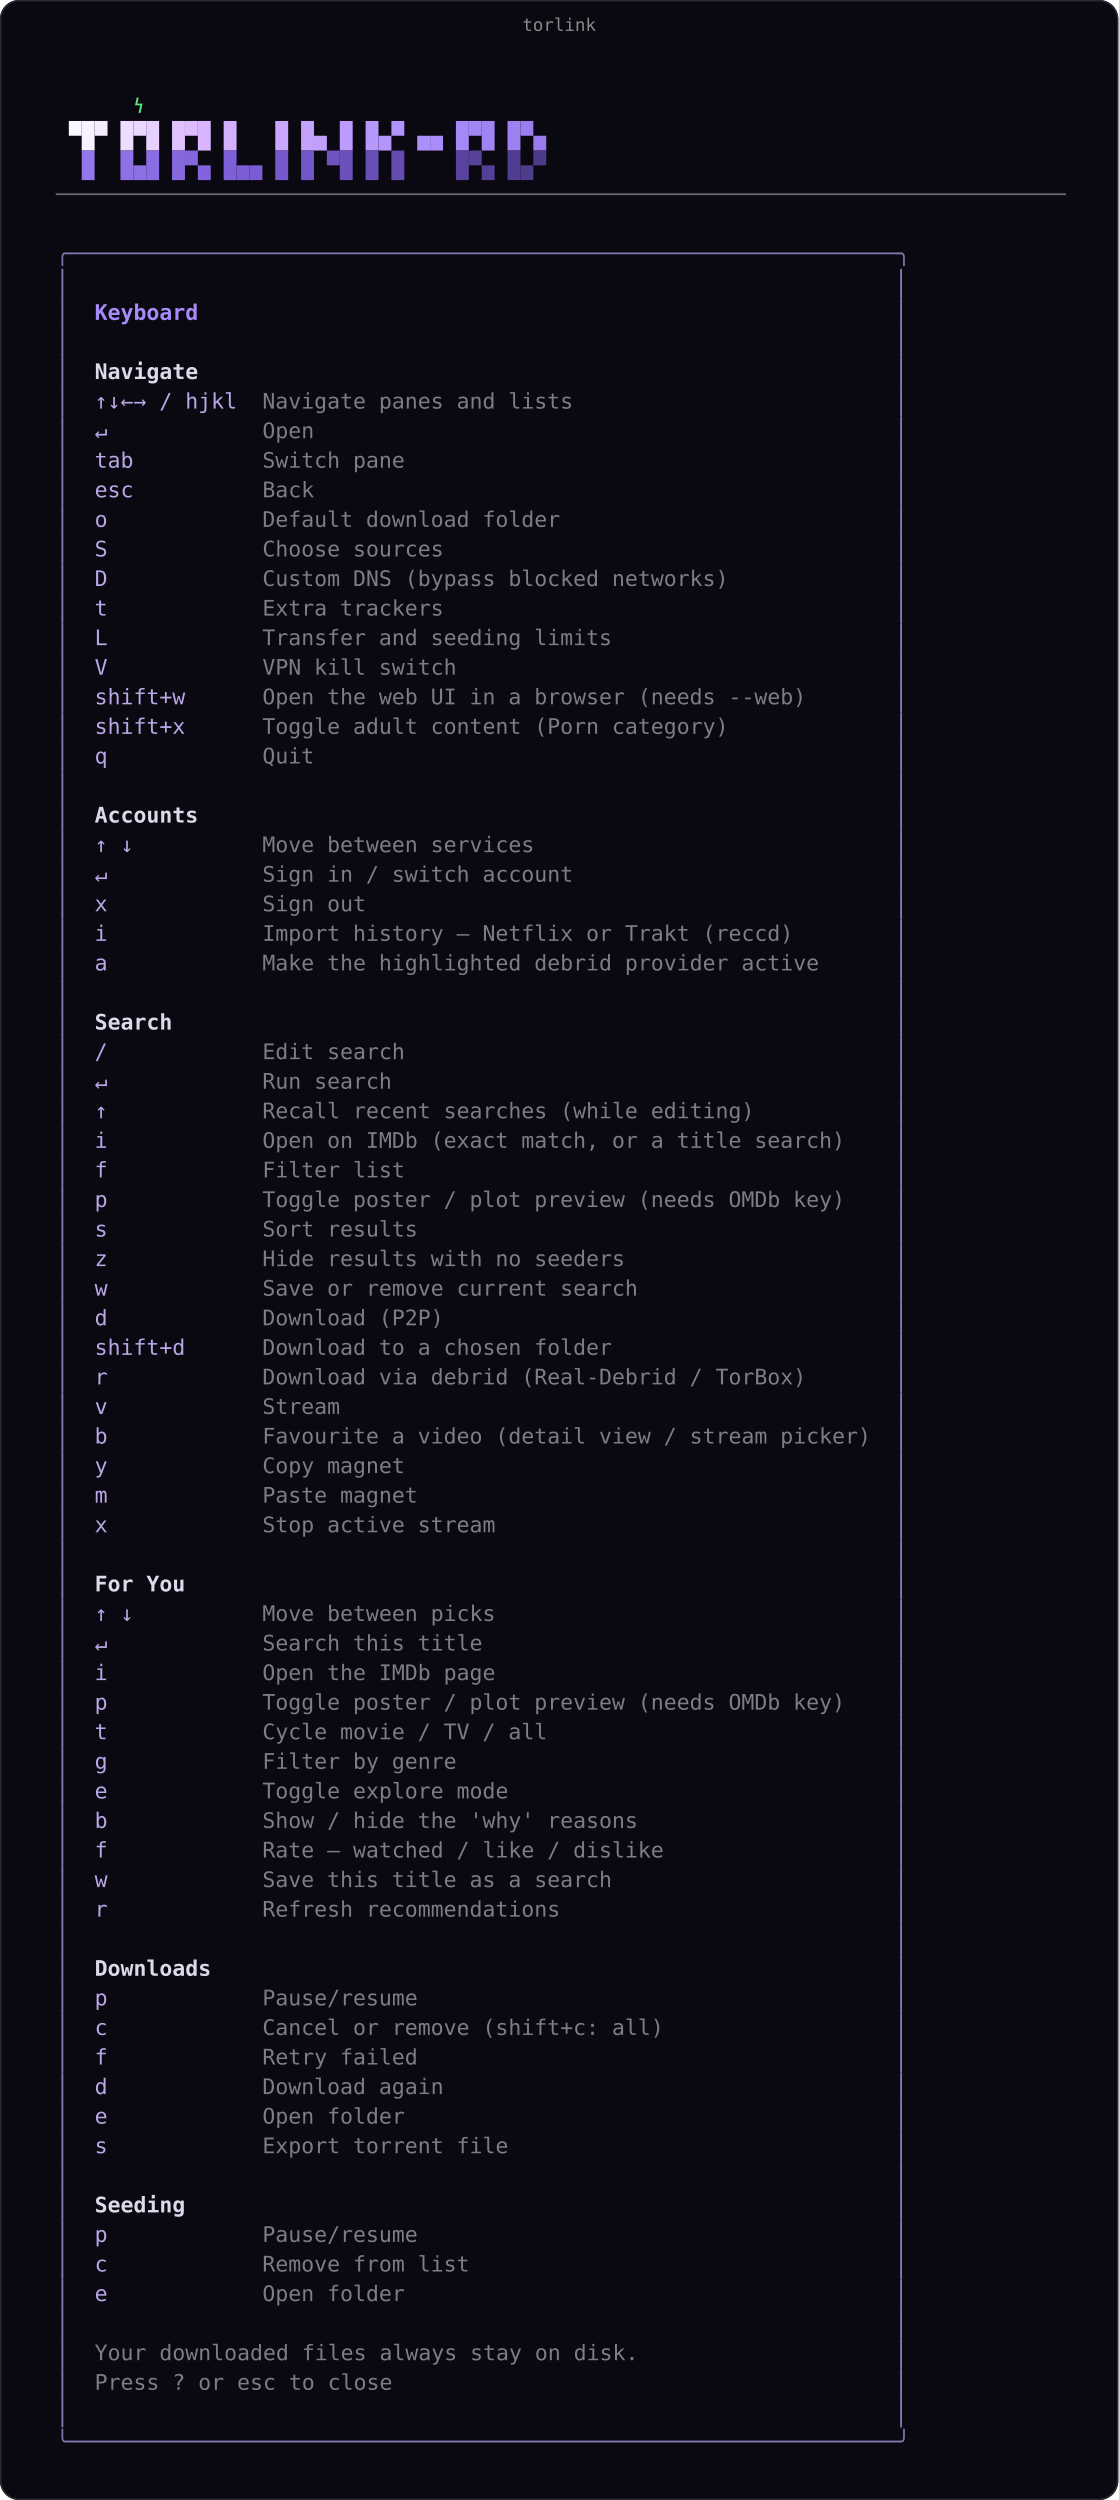
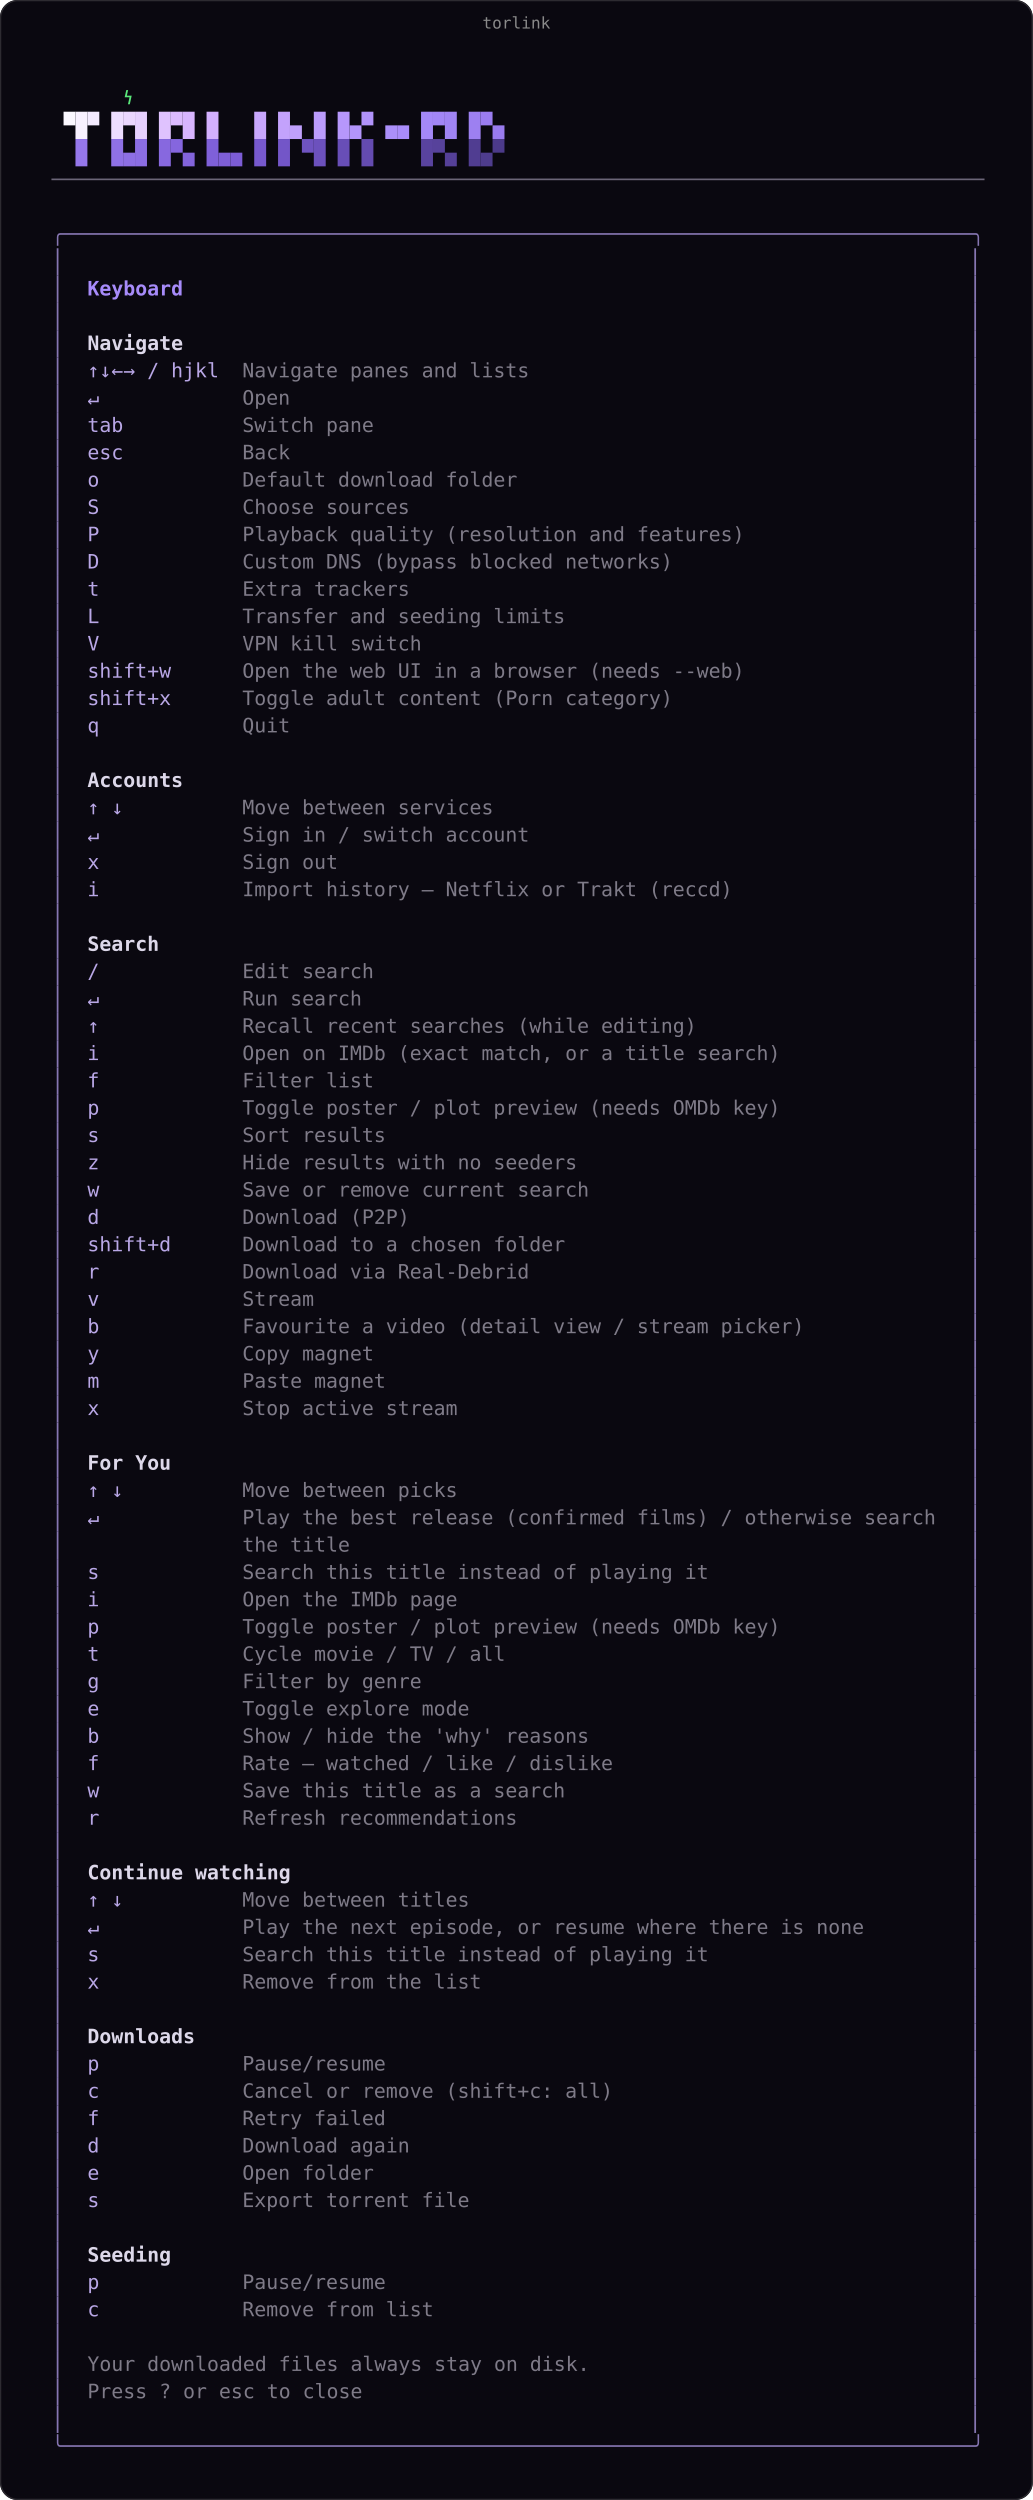
- <svg xmlns="http://www.w3.org/2000/svg" width="832" height="1860" viewBox="0 0 832 1860" style="max-width: 832px; width: 100%; height: auto;" role="img">
+ <svg xmlns="http://www.w3.org/2000/svg" width="832" height="2014" viewBox="0 0 832 2014" style="max-width: 832px; width: 100%; height: auto;" role="img">
  <rect width="100%" height="100%" rx="14" fill="#0a0810" />
-   <rect x="0.5" y="0.5" width="831" height="1859" rx="14" fill="none" stroke="#2d2b31" stroke-width="1" />
+   <rect x="0.5" y="0.5" width="831" height="2013" rx="14" fill="none" stroke="#2d2b31" stroke-width="1" />
  <text x="416" y="23" text-anchor="middle" font-family="ui-monospace, &quot;Cascadia Mono&quot;, &quot;SF Mono&quot;, Menlo, Consolas, &quot;DejaVu Sans Mono&quot;, monospace" font-size="13" fill="#8a8a8a">torlink</text>
  <g font-family="ui-monospace, &quot;Cascadia Mono&quot;, &quot;SF Mono&quot;, Menlo, Consolas, &quot;DejaVu Sans Mono&quot;, monospace" font-size="16" fill="#ddd8ea">
    <text x="99.2" y="84" textLength="9.6" lengthAdjust="spacingAndGlyphs" xml:space="preserve" fill="#5ae87a" font-weight="600">𐓏</text>
    <rect x="51.2" y="90" width="9.6" height="11" fill="#fbf8ff" />
    <rect x="60.8" y="90" width="9.6" height="22" fill="#f8f1ff" />
    <rect x="70.4" y="90" width="9.6" height="11" fill="#f4ebff" />
    <rect x="89.6" y="90" width="9.6" height="22" fill="#edddff" />
    <rect x="99.2" y="90" width="9.6" height="11" fill="#ead6fe" />
    <rect x="108.8" y="90" width="9.6" height="22" fill="#e6d0fe" />
    <rect x="128" y="90" width="9.6" height="22" fill="#dfc2fe" />
    <rect x="137.6" y="90" width="9.6" height="11" fill="#dcbbfe" />
    <rect x="147.2" y="90" width="9.6" height="22" fill="#d8b5fe" />
    <rect x="166.4" y="90" width="9.6" height="22" fill="#d3b0fe" />
    <rect x="204.8" y="90" width="9.6" height="22" fill="#c8a7fd" />
    <rect x="224" y="90" width="9.6" height="22" fill="#c3a2fc" />
    <rect x="233.6" y="101" width="9.6" height="11" fill="#c0a0fc" />
    <rect x="252.8" y="90" width="9.6" height="22" fill="#bb9cfc" />
    <rect x="272" y="90" width="9.6" height="22" fill="#b697fb" />
    <rect x="281.6" y="101" width="9.6" height="11" fill="#b395fb" />
    <rect x="291.2" y="90" width="9.6" height="11" fill="#b193fb" />
    <rect x="310.4" y="101" width="9.6" height="11" fill="#ab8ffa" />
    <rect x="320" y="101" width="9.6" height="11" fill="#a98cfa" />
    <rect x="339.2" y="90" width="9.6" height="22" fill="#a488f8" />
    <rect x="348.8" y="90" width="9.6" height="11" fill="#a286f6" />
    <rect x="358.4" y="90" width="9.6" height="22" fill="#a084f4" />
    <rect x="377.6" y="90" width="9.6" height="22" fill="#9d80f1" />
    <rect x="387.2" y="90" width="9.6" height="11" fill="#9b7df0" />
    <rect x="396.8" y="101" width="9.6" height="11" fill="#997bee" />
    <rect x="60.8" y="112" width="9.6" height="22" fill="#9577eb" />
    <rect x="89.6" y="112" width="9.6" height="22" fill="#8f71e6" />
    <rect x="99.2" y="123" width="9.6" height="11" fill="#8d6fe4" />
    <rect x="108.8" y="112" width="9.6" height="22" fill="#8b6de3" />
    <rect x="128" y="112" width="9.6" height="22" fill="#8768df" />
    <rect x="137.6" y="112" width="9.6" height="11" fill="#8566de" />
    <rect x="147.2" y="123" width="9.6" height="11" fill="#8364dc" />
    <rect x="166.4" y="112" width="9.6" height="22" fill="#7f60d9" />
    <rect x="176" y="123" width="9.6" height="11" fill="#7e5ed7" />
    <rect x="185.6" y="123" width="9.6" height="11" fill="#7c5cd5" />
    <rect x="204.8" y="112" width="9.6" height="22" fill="#7759ce" />
    <rect x="224" y="112" width="9.6" height="22" fill="#7356c8" />
    <rect x="243.2" y="112" width="9.6" height="11" fill="#6f53c1" />
    <rect x="252.8" y="112" width="9.6" height="22" fill="#6c51bd" />
    <rect x="272" y="112" width="9.6" height="22" fill="#684eb7" />
    <rect x="291.2" y="112" width="9.6" height="22" fill="#644bb0" />
    <rect x="339.2" y="112" width="9.6" height="22" fill="#59439f" />
    <rect x="348.8" y="112" width="9.6" height="11" fill="#57429b" />
    <rect x="358.4" y="123" width="9.6" height="11" fill="#554098" />
    <rect x="377.6" y="112" width="9.6" height="22" fill="#503d91" />
    <rect x="387.2" y="123" width="9.6" height="11" fill="#4e3c8d" />
    <rect x="396.8" y="112" width="9.6" height="11" fill="#4c3a8a" />
    <text x="41.6" y="150" textLength="748.8" lengthAdjust="spacingAndGlyphs" xml:space="preserve" fill="#6b6577">──────────────────────────────────────────────────────────────────────────────</text>
-     <text x="41.6" y="194" textLength="633.6" lengthAdjust="spacingAndGlyphs" xml:space="preserve" fill="#8676b2">╭────────────────────────────────────────────────────────────────╮</text>
+     <text x="41.6" y="194" textLength="748.8" lengthAdjust="spacingAndGlyphs" xml:space="preserve" fill="#8676b2">╭────────────────────────────────────────────────────────────────────────────╮</text>
    <rect x="45.7" y="200" width="1.4" height="22" fill="#8676b2" />
-     <rect x="669.7" y="200" width="1.4" height="22" fill="#8676b2" />
+     <rect x="784.9" y="200" width="1.4" height="22" fill="#8676b2" />
    <rect x="45.7" y="222" width="1.4" height="22" fill="#8676b2" />
    <text x="70.4" y="238" textLength="76.8" lengthAdjust="spacingAndGlyphs" xml:space="preserve" fill="#a78bfa" font-weight="600">Keyboard</text>
-     <rect x="669.7" y="222" width="1.4" height="22" fill="#8676b2" />
+     <rect x="784.9" y="222" width="1.4" height="22" fill="#8676b2" />
    <rect x="45.7" y="244" width="1.4" height="22" fill="#8676b2" />
-     <rect x="669.7" y="244" width="1.4" height="22" fill="#8676b2" />
+     <rect x="784.9" y="244" width="1.4" height="22" fill="#8676b2" />
    <rect x="45.7" y="266" width="1.4" height="22" fill="#8676b2" />
    <text x="70.4" y="282" textLength="76.8" lengthAdjust="spacingAndGlyphs" xml:space="preserve" font-weight="600">Navigate</text>
-     <rect x="669.7" y="266" width="1.4" height="22" fill="#8676b2" />
+     <rect x="784.9" y="266" width="1.4" height="22" fill="#8676b2" />
    <rect x="45.7" y="288" width="1.4" height="22" fill="#8676b2" />
    <text x="70.4" y="304" textLength="105.6" lengthAdjust="spacingAndGlyphs" xml:space="preserve" fill="#b9a7e6">↑↓←→ / hjkl</text>
    <text x="195.2" y="304" textLength="230.4" lengthAdjust="spacingAndGlyphs" xml:space="preserve" fill-opacity="0.55">Navigate panes and lists</text>
-     <rect x="669.7" y="288" width="1.4" height="22" fill="#8676b2" />
+     <rect x="784.9" y="288" width="1.4" height="22" fill="#8676b2" />
    <rect x="45.7" y="310" width="1.4" height="22" fill="#8676b2" />
    <text x="70.4" y="326" textLength="9.6" lengthAdjust="spacingAndGlyphs" xml:space="preserve" fill="#b9a7e6">↵</text>
    <text x="195.2" y="326" textLength="38.4" lengthAdjust="spacingAndGlyphs" xml:space="preserve" fill-opacity="0.55">Open</text>
-     <rect x="669.7" y="310" width="1.4" height="22" fill="#8676b2" />
+     <rect x="784.9" y="310" width="1.4" height="22" fill="#8676b2" />
    <rect x="45.7" y="332" width="1.4" height="22" fill="#8676b2" />
    <text x="70.4" y="348" textLength="28.8" lengthAdjust="spacingAndGlyphs" xml:space="preserve" fill="#b9a7e6">tab</text>
    <text x="195.2" y="348" textLength="105.6" lengthAdjust="spacingAndGlyphs" xml:space="preserve" fill-opacity="0.55">Switch pane</text>
-     <rect x="669.7" y="332" width="1.4" height="22" fill="#8676b2" />
+     <rect x="784.9" y="332" width="1.4" height="22" fill="#8676b2" />
    <rect x="45.7" y="354" width="1.4" height="22" fill="#8676b2" />
    <text x="70.4" y="370" textLength="28.8" lengthAdjust="spacingAndGlyphs" xml:space="preserve" fill="#b9a7e6">esc</text>
    <text x="195.2" y="370" textLength="38.4" lengthAdjust="spacingAndGlyphs" xml:space="preserve" fill-opacity="0.55">Back</text>
-     <rect x="669.7" y="354" width="1.4" height="22" fill="#8676b2" />
+     <rect x="784.9" y="354" width="1.4" height="22" fill="#8676b2" />
    <rect x="45.7" y="376" width="1.4" height="22" fill="#8676b2" />
    <text x="70.4" y="392" textLength="9.6" lengthAdjust="spacingAndGlyphs" xml:space="preserve" fill="#b9a7e6">o</text>
    <text x="195.2" y="392" textLength="220.8" lengthAdjust="spacingAndGlyphs" xml:space="preserve" fill-opacity="0.55">Default download folder</text>
-     <rect x="669.7" y="376" width="1.4" height="22" fill="#8676b2" />
+     <rect x="784.9" y="376" width="1.4" height="22" fill="#8676b2" />
    <rect x="45.7" y="398" width="1.4" height="22" fill="#8676b2" />
    <text x="70.4" y="414" textLength="9.6" lengthAdjust="spacingAndGlyphs" xml:space="preserve" fill="#b9a7e6">S</text>
    <text x="195.2" y="414" textLength="134.4" lengthAdjust="spacingAndGlyphs" xml:space="preserve" fill-opacity="0.55">Choose sources</text>
-     <rect x="669.7" y="398" width="1.4" height="22" fill="#8676b2" />
+     <rect x="784.9" y="398" width="1.4" height="22" fill="#8676b2" />
    <rect x="45.7" y="420" width="1.4" height="22" fill="#8676b2" />
-     <text x="70.4" y="436" textLength="9.6" lengthAdjust="spacingAndGlyphs" xml:space="preserve" fill="#b9a7e6">D</text>
-     <text x="195.2" y="436" textLength="345.6" lengthAdjust="spacingAndGlyphs" xml:space="preserve" fill-opacity="0.55">Custom DNS (bypass blocked networks)</text>
-     <rect x="669.7" y="420" width="1.4" height="22" fill="#8676b2" />
+     <text x="70.4" y="436" textLength="9.6" lengthAdjust="spacingAndGlyphs" xml:space="preserve" fill="#b9a7e6">P</text>
+     <text x="195.2" y="436" textLength="403.2" lengthAdjust="spacingAndGlyphs" xml:space="preserve" fill-opacity="0.55">Playback quality (resolution and features)</text>
+     <rect x="784.9" y="420" width="1.4" height="22" fill="#8676b2" />
    <rect x="45.7" y="442" width="1.4" height="22" fill="#8676b2" />
-     <text x="70.4" y="458" textLength="9.6" lengthAdjust="spacingAndGlyphs" xml:space="preserve" fill="#b9a7e6">t</text>
-     <text x="195.2" y="458" textLength="134.4" lengthAdjust="spacingAndGlyphs" xml:space="preserve" fill-opacity="0.55">Extra trackers</text>
-     <rect x="669.7" y="442" width="1.4" height="22" fill="#8676b2" />
+     <text x="70.4" y="458" textLength="9.6" lengthAdjust="spacingAndGlyphs" xml:space="preserve" fill="#b9a7e6">D</text>
+     <text x="195.2" y="458" textLength="345.6" lengthAdjust="spacingAndGlyphs" xml:space="preserve" fill-opacity="0.55">Custom DNS (bypass blocked networks)</text>
+     <rect x="784.9" y="442" width="1.4" height="22" fill="#8676b2" />
    <rect x="45.7" y="464" width="1.4" height="22" fill="#8676b2" />
-     <text x="70.4" y="480" textLength="9.6" lengthAdjust="spacingAndGlyphs" xml:space="preserve" fill="#b9a7e6">L</text>
-     <text x="195.2" y="480" textLength="259.2" lengthAdjust="spacingAndGlyphs" xml:space="preserve" fill-opacity="0.55">Transfer and seeding limits</text>
-     <rect x="669.7" y="464" width="1.4" height="22" fill="#8676b2" />
+     <text x="70.4" y="480" textLength="9.6" lengthAdjust="spacingAndGlyphs" xml:space="preserve" fill="#b9a7e6">t</text>
+     <text x="195.2" y="480" textLength="134.4" lengthAdjust="spacingAndGlyphs" xml:space="preserve" fill-opacity="0.55">Extra trackers</text>
+     <rect x="784.9" y="464" width="1.4" height="22" fill="#8676b2" />
    <rect x="45.7" y="486" width="1.4" height="22" fill="#8676b2" />
-     <text x="70.4" y="502" textLength="9.6" lengthAdjust="spacingAndGlyphs" xml:space="preserve" fill="#b9a7e6">V</text>
-     <text x="195.2" y="502" textLength="144" lengthAdjust="spacingAndGlyphs" xml:space="preserve" fill-opacity="0.55">VPN kill switch</text>
-     <rect x="669.7" y="486" width="1.4" height="22" fill="#8676b2" />
+     <text x="70.4" y="502" textLength="9.6" lengthAdjust="spacingAndGlyphs" xml:space="preserve" fill="#b9a7e6">L</text>
+     <text x="195.2" y="502" textLength="259.2" lengthAdjust="spacingAndGlyphs" xml:space="preserve" fill-opacity="0.55">Transfer and seeding limits</text>
+     <rect x="784.9" y="486" width="1.4" height="22" fill="#8676b2" />
    <rect x="45.7" y="508" width="1.4" height="22" fill="#8676b2" />
-     <text x="70.4" y="524" textLength="67.2" lengthAdjust="spacingAndGlyphs" xml:space="preserve" fill="#b9a7e6">shift+w</text>
-     <text x="195.2" y="524" textLength="403.2" lengthAdjust="spacingAndGlyphs" xml:space="preserve" fill-opacity="0.55">Open the web UI in a browser (needs --web)</text>
-     <rect x="669.7" y="508" width="1.4" height="22" fill="#8676b2" />
+     <text x="70.4" y="524" textLength="9.6" lengthAdjust="spacingAndGlyphs" xml:space="preserve" fill="#b9a7e6">V</text>
+     <text x="195.2" y="524" textLength="144" lengthAdjust="spacingAndGlyphs" xml:space="preserve" fill-opacity="0.55">VPN kill switch</text>
+     <rect x="784.9" y="508" width="1.4" height="22" fill="#8676b2" />
    <rect x="45.7" y="530" width="1.4" height="22" fill="#8676b2" />
-     <text x="70.4" y="546" textLength="67.2" lengthAdjust="spacingAndGlyphs" xml:space="preserve" fill="#b9a7e6">shift+x</text>
-     <text x="195.2" y="546" textLength="345.6" lengthAdjust="spacingAndGlyphs" xml:space="preserve" fill-opacity="0.55">Toggle adult content (Porn category)</text>
-     <rect x="669.7" y="530" width="1.4" height="22" fill="#8676b2" />
+     <text x="70.4" y="546" textLength="67.2" lengthAdjust="spacingAndGlyphs" xml:space="preserve" fill="#b9a7e6">shift+w</text>
+     <text x="195.2" y="546" textLength="403.2" lengthAdjust="spacingAndGlyphs" xml:space="preserve" fill-opacity="0.55">Open the web UI in a browser (needs --web)</text>
+     <rect x="784.9" y="530" width="1.4" height="22" fill="#8676b2" />
    <rect x="45.7" y="552" width="1.4" height="22" fill="#8676b2" />
-     <text x="70.4" y="568" textLength="9.6" lengthAdjust="spacingAndGlyphs" xml:space="preserve" fill="#b9a7e6">q</text>
-     <text x="195.2" y="568" textLength="38.4" lengthAdjust="spacingAndGlyphs" xml:space="preserve" fill-opacity="0.55">Quit</text>
-     <rect x="669.7" y="552" width="1.4" height="22" fill="#8676b2" />
+     <text x="70.4" y="568" textLength="67.2" lengthAdjust="spacingAndGlyphs" xml:space="preserve" fill="#b9a7e6">shift+x</text>
+     <text x="195.2" y="568" textLength="345.6" lengthAdjust="spacingAndGlyphs" xml:space="preserve" fill-opacity="0.55">Toggle adult content (Porn category)</text>
+     <rect x="784.9" y="552" width="1.4" height="22" fill="#8676b2" />
    <rect x="45.7" y="574" width="1.4" height="22" fill="#8676b2" />
-     <rect x="669.7" y="574" width="1.4" height="22" fill="#8676b2" />
+     <text x="70.4" y="590" textLength="9.6" lengthAdjust="spacingAndGlyphs" xml:space="preserve" fill="#b9a7e6">q</text>
+     <text x="195.2" y="590" textLength="38.4" lengthAdjust="spacingAndGlyphs" xml:space="preserve" fill-opacity="0.55">Quit</text>
+     <rect x="784.9" y="574" width="1.4" height="22" fill="#8676b2" />
    <rect x="45.7" y="596" width="1.4" height="22" fill="#8676b2" />
-     <text x="70.4" y="612" textLength="76.8" lengthAdjust="spacingAndGlyphs" xml:space="preserve" font-weight="600">Accounts</text>
-     <rect x="669.7" y="596" width="1.4" height="22" fill="#8676b2" />
+     <rect x="784.9" y="596" width="1.4" height="22" fill="#8676b2" />
    <rect x="45.7" y="618" width="1.4" height="22" fill="#8676b2" />
-     <text x="70.4" y="634" textLength="28.8" lengthAdjust="spacingAndGlyphs" xml:space="preserve" fill="#b9a7e6">↑ ↓</text>
-     <text x="195.2" y="634" textLength="201.6" lengthAdjust="spacingAndGlyphs" xml:space="preserve" fill-opacity="0.55">Move between services</text>
-     <rect x="669.7" y="618" width="1.4" height="22" fill="#8676b2" />
+     <text x="70.4" y="634" textLength="76.8" lengthAdjust="spacingAndGlyphs" xml:space="preserve" font-weight="600">Accounts</text>
+     <rect x="784.9" y="618" width="1.4" height="22" fill="#8676b2" />
    <rect x="45.7" y="640" width="1.4" height="22" fill="#8676b2" />
-     <text x="70.4" y="656" textLength="9.6" lengthAdjust="spacingAndGlyphs" xml:space="preserve" fill="#b9a7e6">↵</text>
-     <text x="195.2" y="656" textLength="230.4" lengthAdjust="spacingAndGlyphs" xml:space="preserve" fill-opacity="0.55">Sign in / switch account</text>
-     <rect x="669.7" y="640" width="1.4" height="22" fill="#8676b2" />
+     <text x="70.4" y="656" textLength="28.8" lengthAdjust="spacingAndGlyphs" xml:space="preserve" fill="#b9a7e6">↑ ↓</text>
+     <text x="195.2" y="656" textLength="201.6" lengthAdjust="spacingAndGlyphs" xml:space="preserve" fill-opacity="0.55">Move between services</text>
+     <rect x="784.9" y="640" width="1.4" height="22" fill="#8676b2" />
    <rect x="45.7" y="662" width="1.4" height="22" fill="#8676b2" />
-     <text x="70.4" y="678" textLength="9.6" lengthAdjust="spacingAndGlyphs" xml:space="preserve" fill="#b9a7e6">x</text>
-     <text x="195.2" y="678" textLength="76.8" lengthAdjust="spacingAndGlyphs" xml:space="preserve" fill-opacity="0.55">Sign out</text>
-     <rect x="669.7" y="662" width="1.4" height="22" fill="#8676b2" />
+     <text x="70.4" y="678" textLength="9.6" lengthAdjust="spacingAndGlyphs" xml:space="preserve" fill="#b9a7e6">↵</text>
+     <text x="195.2" y="678" textLength="230.4" lengthAdjust="spacingAndGlyphs" xml:space="preserve" fill-opacity="0.55">Sign in / switch account</text>
+     <rect x="784.9" y="662" width="1.4" height="22" fill="#8676b2" />
    <rect x="45.7" y="684" width="1.4" height="22" fill="#8676b2" />
-     <text x="70.4" y="700" textLength="9.6" lengthAdjust="spacingAndGlyphs" xml:space="preserve" fill="#b9a7e6">i</text>
-     <text x="195.2" y="700" textLength="393.6" lengthAdjust="spacingAndGlyphs" xml:space="preserve" fill-opacity="0.55">Import history — Netflix or Trakt (reccd)</text>
-     <rect x="669.7" y="684" width="1.4" height="22" fill="#8676b2" />
+     <text x="70.4" y="700" textLength="9.6" lengthAdjust="spacingAndGlyphs" xml:space="preserve" fill="#b9a7e6">x</text>
+     <text x="195.2" y="700" textLength="76.8" lengthAdjust="spacingAndGlyphs" xml:space="preserve" fill-opacity="0.55">Sign out</text>
+     <rect x="784.9" y="684" width="1.4" height="22" fill="#8676b2" />
    <rect x="45.7" y="706" width="1.4" height="22" fill="#8676b2" />
-     <text x="70.4" y="722" textLength="9.6" lengthAdjust="spacingAndGlyphs" xml:space="preserve" fill="#b9a7e6">a</text>
-     <text x="195.2" y="722" textLength="412.8" lengthAdjust="spacingAndGlyphs" xml:space="preserve" fill-opacity="0.55">Make the highlighted debrid provider active</text>
-     <rect x="669.7" y="706" width="1.4" height="22" fill="#8676b2" />
+     <text x="70.4" y="722" textLength="9.6" lengthAdjust="spacingAndGlyphs" xml:space="preserve" fill="#b9a7e6">i</text>
+     <text x="195.2" y="722" textLength="393.6" lengthAdjust="spacingAndGlyphs" xml:space="preserve" fill-opacity="0.55">Import history — Netflix or Trakt (reccd)</text>
+     <rect x="784.9" y="706" width="1.4" height="22" fill="#8676b2" />
    <rect x="45.7" y="728" width="1.4" height="22" fill="#8676b2" />
-     <rect x="669.7" y="728" width="1.4" height="22" fill="#8676b2" />
+     <rect x="784.9" y="728" width="1.4" height="22" fill="#8676b2" />
    <rect x="45.7" y="750" width="1.4" height="22" fill="#8676b2" />
    <text x="70.4" y="766" textLength="57.6" lengthAdjust="spacingAndGlyphs" xml:space="preserve" font-weight="600">Search</text>
-     <rect x="669.7" y="750" width="1.4" height="22" fill="#8676b2" />
+     <rect x="784.9" y="750" width="1.4" height="22" fill="#8676b2" />
    <rect x="45.7" y="772" width="1.4" height="22" fill="#8676b2" />
    <text x="70.4" y="788" textLength="9.6" lengthAdjust="spacingAndGlyphs" xml:space="preserve" fill="#b9a7e6">/</text>
    <text x="195.2" y="788" textLength="105.6" lengthAdjust="spacingAndGlyphs" xml:space="preserve" fill-opacity="0.55">Edit search</text>
-     <rect x="669.7" y="772" width="1.4" height="22" fill="#8676b2" />
+     <rect x="784.9" y="772" width="1.4" height="22" fill="#8676b2" />
    <rect x="45.7" y="794" width="1.4" height="22" fill="#8676b2" />
    <text x="70.4" y="810" textLength="9.6" lengthAdjust="spacingAndGlyphs" xml:space="preserve" fill="#b9a7e6">↵</text>
    <text x="195.2" y="810" textLength="96" lengthAdjust="spacingAndGlyphs" xml:space="preserve" fill-opacity="0.55">Run search</text>
-     <rect x="669.7" y="794" width="1.4" height="22" fill="#8676b2" />
+     <rect x="784.9" y="794" width="1.4" height="22" fill="#8676b2" />
    <rect x="45.7" y="816" width="1.4" height="22" fill="#8676b2" />
    <text x="70.4" y="832" textLength="9.6" lengthAdjust="spacingAndGlyphs" xml:space="preserve" fill="#b9a7e6">↑</text>
    <text x="195.2" y="832" textLength="364.8" lengthAdjust="spacingAndGlyphs" xml:space="preserve" fill-opacity="0.55">Recall recent searches (while editing)</text>
-     <rect x="669.7" y="816" width="1.4" height="22" fill="#8676b2" />
+     <rect x="784.9" y="816" width="1.4" height="22" fill="#8676b2" />
    <rect x="45.7" y="838" width="1.4" height="22" fill="#8676b2" />
    <text x="70.4" y="854" textLength="9.6" lengthAdjust="spacingAndGlyphs" xml:space="preserve" fill="#b9a7e6">i</text>
    <text x="195.2" y="854" textLength="432" lengthAdjust="spacingAndGlyphs" xml:space="preserve" fill-opacity="0.55">Open on IMDb (exact match, or a title search)</text>
-     <rect x="669.7" y="838" width="1.4" height="22" fill="#8676b2" />
+     <rect x="784.9" y="838" width="1.4" height="22" fill="#8676b2" />
    <rect x="45.7" y="860" width="1.4" height="22" fill="#8676b2" />
    <text x="70.4" y="876" textLength="9.6" lengthAdjust="spacingAndGlyphs" xml:space="preserve" fill="#b9a7e6">f</text>
    <text x="195.2" y="876" textLength="105.6" lengthAdjust="spacingAndGlyphs" xml:space="preserve" fill-opacity="0.55">Filter list</text>
-     <rect x="669.7" y="860" width="1.4" height="22" fill="#8676b2" />
+     <rect x="784.9" y="860" width="1.4" height="22" fill="#8676b2" />
    <rect x="45.7" y="882" width="1.4" height="22" fill="#8676b2" />
    <text x="70.4" y="898" textLength="9.6" lengthAdjust="spacingAndGlyphs" xml:space="preserve" fill="#b9a7e6">p</text>
    <text x="195.2" y="898" textLength="432" lengthAdjust="spacingAndGlyphs" xml:space="preserve" fill-opacity="0.55">Toggle poster / plot preview (needs OMDb key)</text>
-     <rect x="669.7" y="882" width="1.4" height="22" fill="#8676b2" />
+     <rect x="784.9" y="882" width="1.4" height="22" fill="#8676b2" />
    <rect x="45.7" y="904" width="1.4" height="22" fill="#8676b2" />
    <text x="70.4" y="920" textLength="9.6" lengthAdjust="spacingAndGlyphs" xml:space="preserve" fill="#b9a7e6">s</text>
    <text x="195.2" y="920" textLength="115.2" lengthAdjust="spacingAndGlyphs" xml:space="preserve" fill-opacity="0.55">Sort results</text>
-     <rect x="669.7" y="904" width="1.4" height="22" fill="#8676b2" />
+     <rect x="784.9" y="904" width="1.4" height="22" fill="#8676b2" />
    <rect x="45.7" y="926" width="1.4" height="22" fill="#8676b2" />
    <text x="70.4" y="942" textLength="9.6" lengthAdjust="spacingAndGlyphs" xml:space="preserve" fill="#b9a7e6">z</text>
    <text x="195.2" y="942" textLength="268.8" lengthAdjust="spacingAndGlyphs" xml:space="preserve" fill-opacity="0.55">Hide results with no seeders</text>
-     <rect x="669.7" y="926" width="1.4" height="22" fill="#8676b2" />
+     <rect x="784.9" y="926" width="1.4" height="22" fill="#8676b2" />
    <rect x="45.7" y="948" width="1.4" height="22" fill="#8676b2" />
    <text x="70.4" y="964" textLength="9.6" lengthAdjust="spacingAndGlyphs" xml:space="preserve" fill="#b9a7e6">w</text>
    <text x="195.2" y="964" textLength="278.4" lengthAdjust="spacingAndGlyphs" xml:space="preserve" fill-opacity="0.55">Save or remove current search</text>
-     <rect x="669.7" y="948" width="1.4" height="22" fill="#8676b2" />
+     <rect x="784.9" y="948" width="1.4" height="22" fill="#8676b2" />
    <rect x="45.7" y="970" width="1.4" height="22" fill="#8676b2" />
    <text x="70.4" y="986" textLength="9.6" lengthAdjust="spacingAndGlyphs" xml:space="preserve" fill="#b9a7e6">d</text>
    <text x="195.2" y="986" textLength="134.4" lengthAdjust="spacingAndGlyphs" xml:space="preserve" fill-opacity="0.55">Download (P2P)</text>
-     <rect x="669.7" y="970" width="1.4" height="22" fill="#8676b2" />
+     <rect x="784.9" y="970" width="1.4" height="22" fill="#8676b2" />
    <rect x="45.7" y="992" width="1.4" height="22" fill="#8676b2" />
    <text x="70.4" y="1008" textLength="67.2" lengthAdjust="spacingAndGlyphs" xml:space="preserve" fill="#b9a7e6">shift+d</text>
    <text x="195.2" y="1008" textLength="259.2" lengthAdjust="spacingAndGlyphs" xml:space="preserve" fill-opacity="0.55">Download to a chosen folder</text>
-     <rect x="669.7" y="992" width="1.4" height="22" fill="#8676b2" />
+     <rect x="784.9" y="992" width="1.4" height="22" fill="#8676b2" />
    <rect x="45.7" y="1014" width="1.4" height="22" fill="#8676b2" />
    <text x="70.4" y="1030" textLength="9.6" lengthAdjust="spacingAndGlyphs" xml:space="preserve" fill="#b9a7e6">r</text>
-     <text x="195.2" y="1030" textLength="403.2" lengthAdjust="spacingAndGlyphs" xml:space="preserve" fill-opacity="0.55">Download via debrid (Real-Debrid / TorBox)</text>
-     <rect x="669.7" y="1014" width="1.4" height="22" fill="#8676b2" />
+     <text x="195.2" y="1030" textLength="230.4" lengthAdjust="spacingAndGlyphs" xml:space="preserve" fill-opacity="0.55">Download via Real-Debrid</text>
+     <rect x="784.9" y="1014" width="1.4" height="22" fill="#8676b2" />
    <rect x="45.7" y="1036" width="1.4" height="22" fill="#8676b2" />
    <text x="70.4" y="1052" textLength="9.6" lengthAdjust="spacingAndGlyphs" xml:space="preserve" fill="#b9a7e6">v</text>
    <text x="195.2" y="1052" textLength="57.6" lengthAdjust="spacingAndGlyphs" xml:space="preserve" fill-opacity="0.55">Stream</text>
-     <rect x="669.7" y="1036" width="1.4" height="22" fill="#8676b2" />
+     <rect x="784.9" y="1036" width="1.4" height="22" fill="#8676b2" />
    <rect x="45.7" y="1058" width="1.4" height="22" fill="#8676b2" />
    <text x="70.4" y="1074" textLength="9.6" lengthAdjust="spacingAndGlyphs" xml:space="preserve" fill="#b9a7e6">b</text>
    <text x="195.2" y="1074" textLength="451.2" lengthAdjust="spacingAndGlyphs" xml:space="preserve" fill-opacity="0.55">Favourite a video (detail view / stream picker)</text>
-     <rect x="669.7" y="1058" width="1.4" height="22" fill="#8676b2" />
+     <rect x="784.9" y="1058" width="1.4" height="22" fill="#8676b2" />
    <rect x="45.7" y="1080" width="1.4" height="22" fill="#8676b2" />
    <text x="70.4" y="1096" textLength="9.6" lengthAdjust="spacingAndGlyphs" xml:space="preserve" fill="#b9a7e6">y</text>
    <text x="195.2" y="1096" textLength="105.6" lengthAdjust="spacingAndGlyphs" xml:space="preserve" fill-opacity="0.55">Copy magnet</text>
-     <rect x="669.7" y="1080" width="1.4" height="22" fill="#8676b2" />
+     <rect x="784.9" y="1080" width="1.4" height="22" fill="#8676b2" />
    <rect x="45.7" y="1102" width="1.4" height="22" fill="#8676b2" />
    <text x="70.4" y="1118" textLength="9.6" lengthAdjust="spacingAndGlyphs" xml:space="preserve" fill="#b9a7e6">m</text>
    <text x="195.2" y="1118" textLength="115.2" lengthAdjust="spacingAndGlyphs" xml:space="preserve" fill-opacity="0.55">Paste magnet</text>
-     <rect x="669.7" y="1102" width="1.4" height="22" fill="#8676b2" />
+     <rect x="784.9" y="1102" width="1.4" height="22" fill="#8676b2" />
    <rect x="45.7" y="1124" width="1.4" height="22" fill="#8676b2" />
    <text x="70.4" y="1140" textLength="9.6" lengthAdjust="spacingAndGlyphs" xml:space="preserve" fill="#b9a7e6">x</text>
    <text x="195.2" y="1140" textLength="172.8" lengthAdjust="spacingAndGlyphs" xml:space="preserve" fill-opacity="0.55">Stop active stream</text>
-     <rect x="669.7" y="1124" width="1.4" height="22" fill="#8676b2" />
+     <rect x="784.9" y="1124" width="1.4" height="22" fill="#8676b2" />
    <rect x="45.7" y="1146" width="1.4" height="22" fill="#8676b2" />
-     <rect x="669.7" y="1146" width="1.4" height="22" fill="#8676b2" />
+     <rect x="784.9" y="1146" width="1.4" height="22" fill="#8676b2" />
    <rect x="45.7" y="1168" width="1.4" height="22" fill="#8676b2" />
    <text x="70.4" y="1184" textLength="67.2" lengthAdjust="spacingAndGlyphs" xml:space="preserve" font-weight="600">For You</text>
-     <rect x="669.7" y="1168" width="1.4" height="22" fill="#8676b2" />
+     <rect x="784.9" y="1168" width="1.4" height="22" fill="#8676b2" />
    <rect x="45.7" y="1190" width="1.4" height="22" fill="#8676b2" />
    <text x="70.4" y="1206" textLength="28.8" lengthAdjust="spacingAndGlyphs" xml:space="preserve" fill="#b9a7e6">↑ ↓</text>
    <text x="195.2" y="1206" textLength="172.8" lengthAdjust="spacingAndGlyphs" xml:space="preserve" fill-opacity="0.55">Move between picks</text>
-     <rect x="669.7" y="1190" width="1.4" height="22" fill="#8676b2" />
+     <rect x="784.9" y="1190" width="1.4" height="22" fill="#8676b2" />
    <rect x="45.7" y="1212" width="1.4" height="22" fill="#8676b2" />
    <text x="70.4" y="1228" textLength="9.6" lengthAdjust="spacingAndGlyphs" xml:space="preserve" fill="#b9a7e6">↵</text>
-     <text x="195.2" y="1228" textLength="163.2" lengthAdjust="spacingAndGlyphs" xml:space="preserve" fill-opacity="0.55">Search this title</text>
-     <rect x="669.7" y="1212" width="1.4" height="22" fill="#8676b2" />
+     <text x="195.2" y="1228" textLength="556.8" lengthAdjust="spacingAndGlyphs" xml:space="preserve" fill-opacity="0.55">Play the best release (confirmed films) / otherwise search</text>
+     <rect x="784.9" y="1212" width="1.4" height="22" fill="#8676b2" />
    <rect x="45.7" y="1234" width="1.4" height="22" fill="#8676b2" />
-     <text x="70.4" y="1250" textLength="9.6" lengthAdjust="spacingAndGlyphs" xml:space="preserve" fill="#b9a7e6">i</text>
-     <text x="195.2" y="1250" textLength="172.8" lengthAdjust="spacingAndGlyphs" xml:space="preserve" fill-opacity="0.55">Open the IMDb page</text>
-     <rect x="669.7" y="1234" width="1.4" height="22" fill="#8676b2" />
+     <text x="195.2" y="1250" textLength="86.4" lengthAdjust="spacingAndGlyphs" xml:space="preserve" fill-opacity="0.55">the title</text>
+     <rect x="784.9" y="1234" width="1.4" height="22" fill="#8676b2" />
    <rect x="45.7" y="1256" width="1.4" height="22" fill="#8676b2" />
-     <text x="70.4" y="1272" textLength="9.6" lengthAdjust="spacingAndGlyphs" xml:space="preserve" fill="#b9a7e6">p</text>
-     <text x="195.2" y="1272" textLength="432" lengthAdjust="spacingAndGlyphs" xml:space="preserve" fill-opacity="0.55">Toggle poster / plot preview (needs OMDb key)</text>
-     <rect x="669.7" y="1256" width="1.4" height="22" fill="#8676b2" />
+     <text x="70.4" y="1272" textLength="9.6" lengthAdjust="spacingAndGlyphs" xml:space="preserve" fill="#b9a7e6">s</text>
+     <text x="195.2" y="1272" textLength="374.4" lengthAdjust="spacingAndGlyphs" xml:space="preserve" fill-opacity="0.55">Search this title instead of playing it</text>
+     <rect x="784.9" y="1256" width="1.4" height="22" fill="#8676b2" />
    <rect x="45.7" y="1278" width="1.4" height="22" fill="#8676b2" />
-     <text x="70.4" y="1294" textLength="9.6" lengthAdjust="spacingAndGlyphs" xml:space="preserve" fill="#b9a7e6">t</text>
-     <text x="195.2" y="1294" textLength="211.2" lengthAdjust="spacingAndGlyphs" xml:space="preserve" fill-opacity="0.55">Cycle movie / TV / all</text>
-     <rect x="669.7" y="1278" width="1.4" height="22" fill="#8676b2" />
+     <text x="70.4" y="1294" textLength="9.6" lengthAdjust="spacingAndGlyphs" xml:space="preserve" fill="#b9a7e6">i</text>
+     <text x="195.2" y="1294" textLength="172.8" lengthAdjust="spacingAndGlyphs" xml:space="preserve" fill-opacity="0.55">Open the IMDb page</text>
+     <rect x="784.9" y="1278" width="1.4" height="22" fill="#8676b2" />
    <rect x="45.7" y="1300" width="1.4" height="22" fill="#8676b2" />
-     <text x="70.4" y="1316" textLength="9.6" lengthAdjust="spacingAndGlyphs" xml:space="preserve" fill="#b9a7e6">g</text>
-     <text x="195.2" y="1316" textLength="144" lengthAdjust="spacingAndGlyphs" xml:space="preserve" fill-opacity="0.55">Filter by genre</text>
-     <rect x="669.7" y="1300" width="1.4" height="22" fill="#8676b2" />
+     <text x="70.4" y="1316" textLength="9.6" lengthAdjust="spacingAndGlyphs" xml:space="preserve" fill="#b9a7e6">p</text>
+     <text x="195.2" y="1316" textLength="432" lengthAdjust="spacingAndGlyphs" xml:space="preserve" fill-opacity="0.55">Toggle poster / plot preview (needs OMDb key)</text>
+     <rect x="784.9" y="1300" width="1.4" height="22" fill="#8676b2" />
    <rect x="45.7" y="1322" width="1.4" height="22" fill="#8676b2" />
-     <text x="70.4" y="1338" textLength="9.6" lengthAdjust="spacingAndGlyphs" xml:space="preserve" fill="#b9a7e6">e</text>
-     <text x="195.2" y="1338" textLength="182.4" lengthAdjust="spacingAndGlyphs" xml:space="preserve" fill-opacity="0.55">Toggle explore mode</text>
-     <rect x="669.7" y="1322" width="1.4" height="22" fill="#8676b2" />
+     <text x="70.4" y="1338" textLength="9.6" lengthAdjust="spacingAndGlyphs" xml:space="preserve" fill="#b9a7e6">t</text>
+     <text x="195.2" y="1338" textLength="211.2" lengthAdjust="spacingAndGlyphs" xml:space="preserve" fill-opacity="0.55">Cycle movie / TV / all</text>
+     <rect x="784.9" y="1322" width="1.4" height="22" fill="#8676b2" />
    <rect x="45.7" y="1344" width="1.4" height="22" fill="#8676b2" />
-     <text x="70.4" y="1360" textLength="9.6" lengthAdjust="spacingAndGlyphs" xml:space="preserve" fill="#b9a7e6">b</text>
-     <text x="195.2" y="1360" textLength="278.4" lengthAdjust="spacingAndGlyphs" xml:space="preserve" fill-opacity="0.55">Show / hide the 'why' reasons</text>
-     <rect x="669.7" y="1344" width="1.4" height="22" fill="#8676b2" />
+     <text x="70.4" y="1360" textLength="9.6" lengthAdjust="spacingAndGlyphs" xml:space="preserve" fill="#b9a7e6">g</text>
+     <text x="195.2" y="1360" textLength="144" lengthAdjust="spacingAndGlyphs" xml:space="preserve" fill-opacity="0.55">Filter by genre</text>
+     <rect x="784.9" y="1344" width="1.4" height="22" fill="#8676b2" />
    <rect x="45.7" y="1366" width="1.4" height="22" fill="#8676b2" />
-     <text x="70.4" y="1382" textLength="9.6" lengthAdjust="spacingAndGlyphs" xml:space="preserve" fill="#b9a7e6">f</text>
-     <text x="195.2" y="1382" textLength="297.6" lengthAdjust="spacingAndGlyphs" xml:space="preserve" fill-opacity="0.55">Rate — watched / like / dislike</text>
-     <rect x="669.7" y="1366" width="1.4" height="22" fill="#8676b2" />
+     <text x="70.4" y="1382" textLength="9.6" lengthAdjust="spacingAndGlyphs" xml:space="preserve" fill="#b9a7e6">e</text>
+     <text x="195.2" y="1382" textLength="182.4" lengthAdjust="spacingAndGlyphs" xml:space="preserve" fill-opacity="0.55">Toggle explore mode</text>
+     <rect x="784.9" y="1366" width="1.4" height="22" fill="#8676b2" />
    <rect x="45.7" y="1388" width="1.4" height="22" fill="#8676b2" />
-     <text x="70.4" y="1404" textLength="9.6" lengthAdjust="spacingAndGlyphs" xml:space="preserve" fill="#b9a7e6">w</text>
-     <text x="195.2" y="1404" textLength="259.2" lengthAdjust="spacingAndGlyphs" xml:space="preserve" fill-opacity="0.55">Save this title as a search</text>
-     <rect x="669.7" y="1388" width="1.4" height="22" fill="#8676b2" />
+     <text x="70.4" y="1404" textLength="9.6" lengthAdjust="spacingAndGlyphs" xml:space="preserve" fill="#b9a7e6">b</text>
+     <text x="195.2" y="1404" textLength="278.4" lengthAdjust="spacingAndGlyphs" xml:space="preserve" fill-opacity="0.55">Show / hide the 'why' reasons</text>
+     <rect x="784.9" y="1388" width="1.4" height="22" fill="#8676b2" />
    <rect x="45.7" y="1410" width="1.4" height="22" fill="#8676b2" />
-     <text x="70.4" y="1426" textLength="9.6" lengthAdjust="spacingAndGlyphs" xml:space="preserve" fill="#b9a7e6">r</text>
-     <text x="195.2" y="1426" textLength="220.8" lengthAdjust="spacingAndGlyphs" xml:space="preserve" fill-opacity="0.55">Refresh recommendations</text>
-     <rect x="669.7" y="1410" width="1.4" height="22" fill="#8676b2" />
+     <text x="70.4" y="1426" textLength="9.6" lengthAdjust="spacingAndGlyphs" xml:space="preserve" fill="#b9a7e6">f</text>
+     <text x="195.2" y="1426" textLength="297.6" lengthAdjust="spacingAndGlyphs" xml:space="preserve" fill-opacity="0.55">Rate — watched / like / dislike</text>
+     <rect x="784.9" y="1410" width="1.4" height="22" fill="#8676b2" />
    <rect x="45.7" y="1432" width="1.4" height="22" fill="#8676b2" />
-     <rect x="669.7" y="1432" width="1.4" height="22" fill="#8676b2" />
+     <text x="70.4" y="1448" textLength="9.6" lengthAdjust="spacingAndGlyphs" xml:space="preserve" fill="#b9a7e6">w</text>
+     <text x="195.2" y="1448" textLength="259.2" lengthAdjust="spacingAndGlyphs" xml:space="preserve" fill-opacity="0.55">Save this title as a search</text>
+     <rect x="784.9" y="1432" width="1.4" height="22" fill="#8676b2" />
    <rect x="45.7" y="1454" width="1.4" height="22" fill="#8676b2" />
-     <text x="70.4" y="1470" textLength="86.4" lengthAdjust="spacingAndGlyphs" xml:space="preserve" font-weight="600">Downloads</text>
-     <rect x="669.7" y="1454" width="1.4" height="22" fill="#8676b2" />
+     <text x="70.4" y="1470" textLength="9.6" lengthAdjust="spacingAndGlyphs" xml:space="preserve" fill="#b9a7e6">r</text>
+     <text x="195.2" y="1470" textLength="220.8" lengthAdjust="spacingAndGlyphs" xml:space="preserve" fill-opacity="0.55">Refresh recommendations</text>
+     <rect x="784.9" y="1454" width="1.4" height="22" fill="#8676b2" />
    <rect x="45.7" y="1476" width="1.4" height="22" fill="#8676b2" />
-     <text x="70.4" y="1492" textLength="9.6" lengthAdjust="spacingAndGlyphs" xml:space="preserve" fill="#b9a7e6">p</text>
-     <text x="195.2" y="1492" textLength="115.2" lengthAdjust="spacingAndGlyphs" xml:space="preserve" fill-opacity="0.55">Pause/resume</text>
-     <rect x="669.7" y="1476" width="1.4" height="22" fill="#8676b2" />
+     <rect x="784.9" y="1476" width="1.4" height="22" fill="#8676b2" />
    <rect x="45.7" y="1498" width="1.4" height="22" fill="#8676b2" />
-     <text x="70.4" y="1514" textLength="9.6" lengthAdjust="spacingAndGlyphs" xml:space="preserve" fill="#b9a7e6">c</text>
-     <text x="195.2" y="1514" textLength="297.6" lengthAdjust="spacingAndGlyphs" xml:space="preserve" fill-opacity="0.55">Cancel or remove (shift+c: all)</text>
-     <rect x="669.7" y="1498" width="1.4" height="22" fill="#8676b2" />
+     <text x="70.4" y="1514" textLength="163.2" lengthAdjust="spacingAndGlyphs" xml:space="preserve" font-weight="600">Continue watching</text>
+     <rect x="784.9" y="1498" width="1.4" height="22" fill="#8676b2" />
    <rect x="45.7" y="1520" width="1.4" height="22" fill="#8676b2" />
-     <text x="70.4" y="1536" textLength="9.6" lengthAdjust="spacingAndGlyphs" xml:space="preserve" fill="#b9a7e6">f</text>
-     <text x="195.2" y="1536" textLength="115.2" lengthAdjust="spacingAndGlyphs" xml:space="preserve" fill-opacity="0.55">Retry failed</text>
-     <rect x="669.7" y="1520" width="1.4" height="22" fill="#8676b2" />
+     <text x="70.4" y="1536" textLength="28.8" lengthAdjust="spacingAndGlyphs" xml:space="preserve" fill="#b9a7e6">↑ ↓</text>
+     <text x="195.2" y="1536" textLength="182.4" lengthAdjust="spacingAndGlyphs" xml:space="preserve" fill-opacity="0.55">Move between titles</text>
+     <rect x="784.9" y="1520" width="1.4" height="22" fill="#8676b2" />
    <rect x="45.7" y="1542" width="1.4" height="22" fill="#8676b2" />
-     <text x="70.4" y="1558" textLength="9.6" lengthAdjust="spacingAndGlyphs" xml:space="preserve" fill="#b9a7e6">d</text>
-     <text x="195.2" y="1558" textLength="134.4" lengthAdjust="spacingAndGlyphs" xml:space="preserve" fill-opacity="0.55">Download again</text>
-     <rect x="669.7" y="1542" width="1.4" height="22" fill="#8676b2" />
+     <text x="70.4" y="1558" textLength="9.6" lengthAdjust="spacingAndGlyphs" xml:space="preserve" fill="#b9a7e6">↵</text>
+     <text x="195.2" y="1558" textLength="499.2" lengthAdjust="spacingAndGlyphs" xml:space="preserve" fill-opacity="0.55">Play the next episode, or resume where there is none</text>
+     <rect x="784.9" y="1542" width="1.4" height="22" fill="#8676b2" />
    <rect x="45.7" y="1564" width="1.4" height="22" fill="#8676b2" />
-     <text x="70.4" y="1580" textLength="9.6" lengthAdjust="spacingAndGlyphs" xml:space="preserve" fill="#b9a7e6">e</text>
-     <text x="195.2" y="1580" textLength="105.6" lengthAdjust="spacingAndGlyphs" xml:space="preserve" fill-opacity="0.55">Open folder</text>
-     <rect x="669.7" y="1564" width="1.4" height="22" fill="#8676b2" />
+     <text x="70.4" y="1580" textLength="9.6" lengthAdjust="spacingAndGlyphs" xml:space="preserve" fill="#b9a7e6">s</text>
+     <text x="195.2" y="1580" textLength="374.4" lengthAdjust="spacingAndGlyphs" xml:space="preserve" fill-opacity="0.55">Search this title instead of playing it</text>
+     <rect x="784.9" y="1564" width="1.4" height="22" fill="#8676b2" />
    <rect x="45.7" y="1586" width="1.4" height="22" fill="#8676b2" />
-     <text x="70.4" y="1602" textLength="9.6" lengthAdjust="spacingAndGlyphs" xml:space="preserve" fill="#b9a7e6">s</text>
-     <text x="195.2" y="1602" textLength="182.4" lengthAdjust="spacingAndGlyphs" xml:space="preserve" fill-opacity="0.55">Export torrent file</text>
-     <rect x="669.7" y="1586" width="1.4" height="22" fill="#8676b2" />
+     <text x="70.4" y="1602" textLength="9.6" lengthAdjust="spacingAndGlyphs" xml:space="preserve" fill="#b9a7e6">x</text>
+     <text x="195.2" y="1602" textLength="192" lengthAdjust="spacingAndGlyphs" xml:space="preserve" fill-opacity="0.55">Remove from the list</text>
+     <rect x="784.9" y="1586" width="1.4" height="22" fill="#8676b2" />
    <rect x="45.7" y="1608" width="1.4" height="22" fill="#8676b2" />
-     <rect x="669.7" y="1608" width="1.4" height="22" fill="#8676b2" />
+     <rect x="784.9" y="1608" width="1.4" height="22" fill="#8676b2" />
    <rect x="45.7" y="1630" width="1.4" height="22" fill="#8676b2" />
-     <text x="70.4" y="1646" textLength="67.2" lengthAdjust="spacingAndGlyphs" xml:space="preserve" font-weight="600">Seeding</text>
-     <rect x="669.7" y="1630" width="1.4" height="22" fill="#8676b2" />
+     <text x="70.4" y="1646" textLength="86.4" lengthAdjust="spacingAndGlyphs" xml:space="preserve" font-weight="600">Downloads</text>
+     <rect x="784.9" y="1630" width="1.4" height="22" fill="#8676b2" />
    <rect x="45.7" y="1652" width="1.4" height="22" fill="#8676b2" />
    <text x="70.4" y="1668" textLength="9.6" lengthAdjust="spacingAndGlyphs" xml:space="preserve" fill="#b9a7e6">p</text>
    <text x="195.2" y="1668" textLength="115.2" lengthAdjust="spacingAndGlyphs" xml:space="preserve" fill-opacity="0.55">Pause/resume</text>
-     <rect x="669.7" y="1652" width="1.4" height="22" fill="#8676b2" />
+     <rect x="784.9" y="1652" width="1.4" height="22" fill="#8676b2" />
    <rect x="45.7" y="1674" width="1.4" height="22" fill="#8676b2" />
    <text x="70.4" y="1690" textLength="9.6" lengthAdjust="spacingAndGlyphs" xml:space="preserve" fill="#b9a7e6">c</text>
-     <text x="195.2" y="1690" textLength="153.6" lengthAdjust="spacingAndGlyphs" xml:space="preserve" fill-opacity="0.55">Remove from list</text>
-     <rect x="669.7" y="1674" width="1.4" height="22" fill="#8676b2" />
+     <text x="195.2" y="1690" textLength="297.6" lengthAdjust="spacingAndGlyphs" xml:space="preserve" fill-opacity="0.55">Cancel or remove (shift+c: all)</text>
+     <rect x="784.9" y="1674" width="1.4" height="22" fill="#8676b2" />
    <rect x="45.7" y="1696" width="1.4" height="22" fill="#8676b2" />
-     <text x="70.4" y="1712" textLength="9.6" lengthAdjust="spacingAndGlyphs" xml:space="preserve" fill="#b9a7e6">e</text>
-     <text x="195.2" y="1712" textLength="105.6" lengthAdjust="spacingAndGlyphs" xml:space="preserve" fill-opacity="0.55">Open folder</text>
-     <rect x="669.7" y="1696" width="1.4" height="22" fill="#8676b2" />
+     <text x="70.4" y="1712" textLength="9.6" lengthAdjust="spacingAndGlyphs" xml:space="preserve" fill="#b9a7e6">f</text>
+     <text x="195.2" y="1712" textLength="115.2" lengthAdjust="spacingAndGlyphs" xml:space="preserve" fill-opacity="0.55">Retry failed</text>
+     <rect x="784.9" y="1696" width="1.4" height="22" fill="#8676b2" />
    <rect x="45.7" y="1718" width="1.4" height="22" fill="#8676b2" />
-     <rect x="669.7" y="1718" width="1.4" height="22" fill="#8676b2" />
+     <text x="70.4" y="1734" textLength="9.6" lengthAdjust="spacingAndGlyphs" xml:space="preserve" fill="#b9a7e6">d</text>
+     <text x="195.2" y="1734" textLength="134.4" lengthAdjust="spacingAndGlyphs" xml:space="preserve" fill-opacity="0.55">Download again</text>
+     <rect x="784.9" y="1718" width="1.4" height="22" fill="#8676b2" />
    <rect x="45.7" y="1740" width="1.4" height="22" fill="#8676b2" />
-     <text x="70.4" y="1756" textLength="403.2" lengthAdjust="spacingAndGlyphs" xml:space="preserve" fill-opacity="0.55">Your downloaded files always stay on disk.</text>
-     <rect x="669.7" y="1740" width="1.4" height="22" fill="#8676b2" />
+     <text x="70.4" y="1756" textLength="9.6" lengthAdjust="spacingAndGlyphs" xml:space="preserve" fill="#b9a7e6">e</text>
+     <text x="195.2" y="1756" textLength="105.6" lengthAdjust="spacingAndGlyphs" xml:space="preserve" fill-opacity="0.55">Open folder</text>
+     <rect x="784.9" y="1740" width="1.4" height="22" fill="#8676b2" />
    <rect x="45.7" y="1762" width="1.4" height="22" fill="#8676b2" />
-     <text x="70.4" y="1778" textLength="220.8" lengthAdjust="spacingAndGlyphs" xml:space="preserve" fill-opacity="0.55">Press ? or esc to close</text>
-     <rect x="669.7" y="1762" width="1.4" height="22" fill="#8676b2" />
+     <text x="70.4" y="1778" textLength="9.6" lengthAdjust="spacingAndGlyphs" xml:space="preserve" fill="#b9a7e6">s</text>
+     <text x="195.2" y="1778" textLength="182.4" lengthAdjust="spacingAndGlyphs" xml:space="preserve" fill-opacity="0.55">Export torrent file</text>
+     <rect x="784.9" y="1762" width="1.4" height="22" fill="#8676b2" />
    <rect x="45.7" y="1784" width="1.4" height="22" fill="#8676b2" />
-     <rect x="669.7" y="1784" width="1.4" height="22" fill="#8676b2" />
-     <text x="41.6" y="1822" textLength="633.6" lengthAdjust="spacingAndGlyphs" xml:space="preserve" fill="#8676b2">╰────────────────────────────────────────────────────────────────╯</text>
+     <rect x="784.9" y="1784" width="1.4" height="22" fill="#8676b2" />
+     <rect x="45.7" y="1806" width="1.4" height="22" fill="#8676b2" />
+     <text x="70.4" y="1822" textLength="67.2" lengthAdjust="spacingAndGlyphs" xml:space="preserve" font-weight="600">Seeding</text>
+     <rect x="784.9" y="1806" width="1.4" height="22" fill="#8676b2" />
+     <rect x="45.7" y="1828" width="1.4" height="22" fill="#8676b2" />
+     <text x="70.4" y="1844" textLength="9.6" lengthAdjust="spacingAndGlyphs" xml:space="preserve" fill="#b9a7e6">p</text>
+     <text x="195.2" y="1844" textLength="115.2" lengthAdjust="spacingAndGlyphs" xml:space="preserve" fill-opacity="0.55">Pause/resume</text>
+     <rect x="784.9" y="1828" width="1.4" height="22" fill="#8676b2" />
+     <rect x="45.7" y="1850" width="1.4" height="22" fill="#8676b2" />
+     <text x="70.4" y="1866" textLength="9.6" lengthAdjust="spacingAndGlyphs" xml:space="preserve" fill="#b9a7e6">c</text>
+     <text x="195.2" y="1866" textLength="153.6" lengthAdjust="spacingAndGlyphs" xml:space="preserve" fill-opacity="0.55">Remove from list</text>
+     <rect x="784.9" y="1850" width="1.4" height="22" fill="#8676b2" />
+     <rect x="45.7" y="1872" width="1.4" height="22" fill="#8676b2" />
+     <rect x="784.9" y="1872" width="1.4" height="22" fill="#8676b2" />
+     <rect x="45.7" y="1894" width="1.4" height="22" fill="#8676b2" />
+     <text x="70.4" y="1910" textLength="403.2" lengthAdjust="spacingAndGlyphs" xml:space="preserve" fill-opacity="0.55">Your downloaded files always stay on disk.</text>
+     <rect x="784.9" y="1894" width="1.4" height="22" fill="#8676b2" />
+     <rect x="45.7" y="1916" width="1.4" height="22" fill="#8676b2" />
+     <text x="70.4" y="1932" textLength="220.8" lengthAdjust="spacingAndGlyphs" xml:space="preserve" fill-opacity="0.55">Press ? or esc to close</text>
+     <rect x="784.9" y="1916" width="1.4" height="22" fill="#8676b2" />
+     <rect x="45.7" y="1938" width="1.4" height="22" fill="#8676b2" />
+     <rect x="784.9" y="1938" width="1.4" height="22" fill="#8676b2" />
+     <text x="41.6" y="1976" textLength="748.8" lengthAdjust="spacingAndGlyphs" xml:space="preserve" fill="#8676b2">╰────────────────────────────────────────────────────────────────────────────╯</text>
  </g>
</svg>
